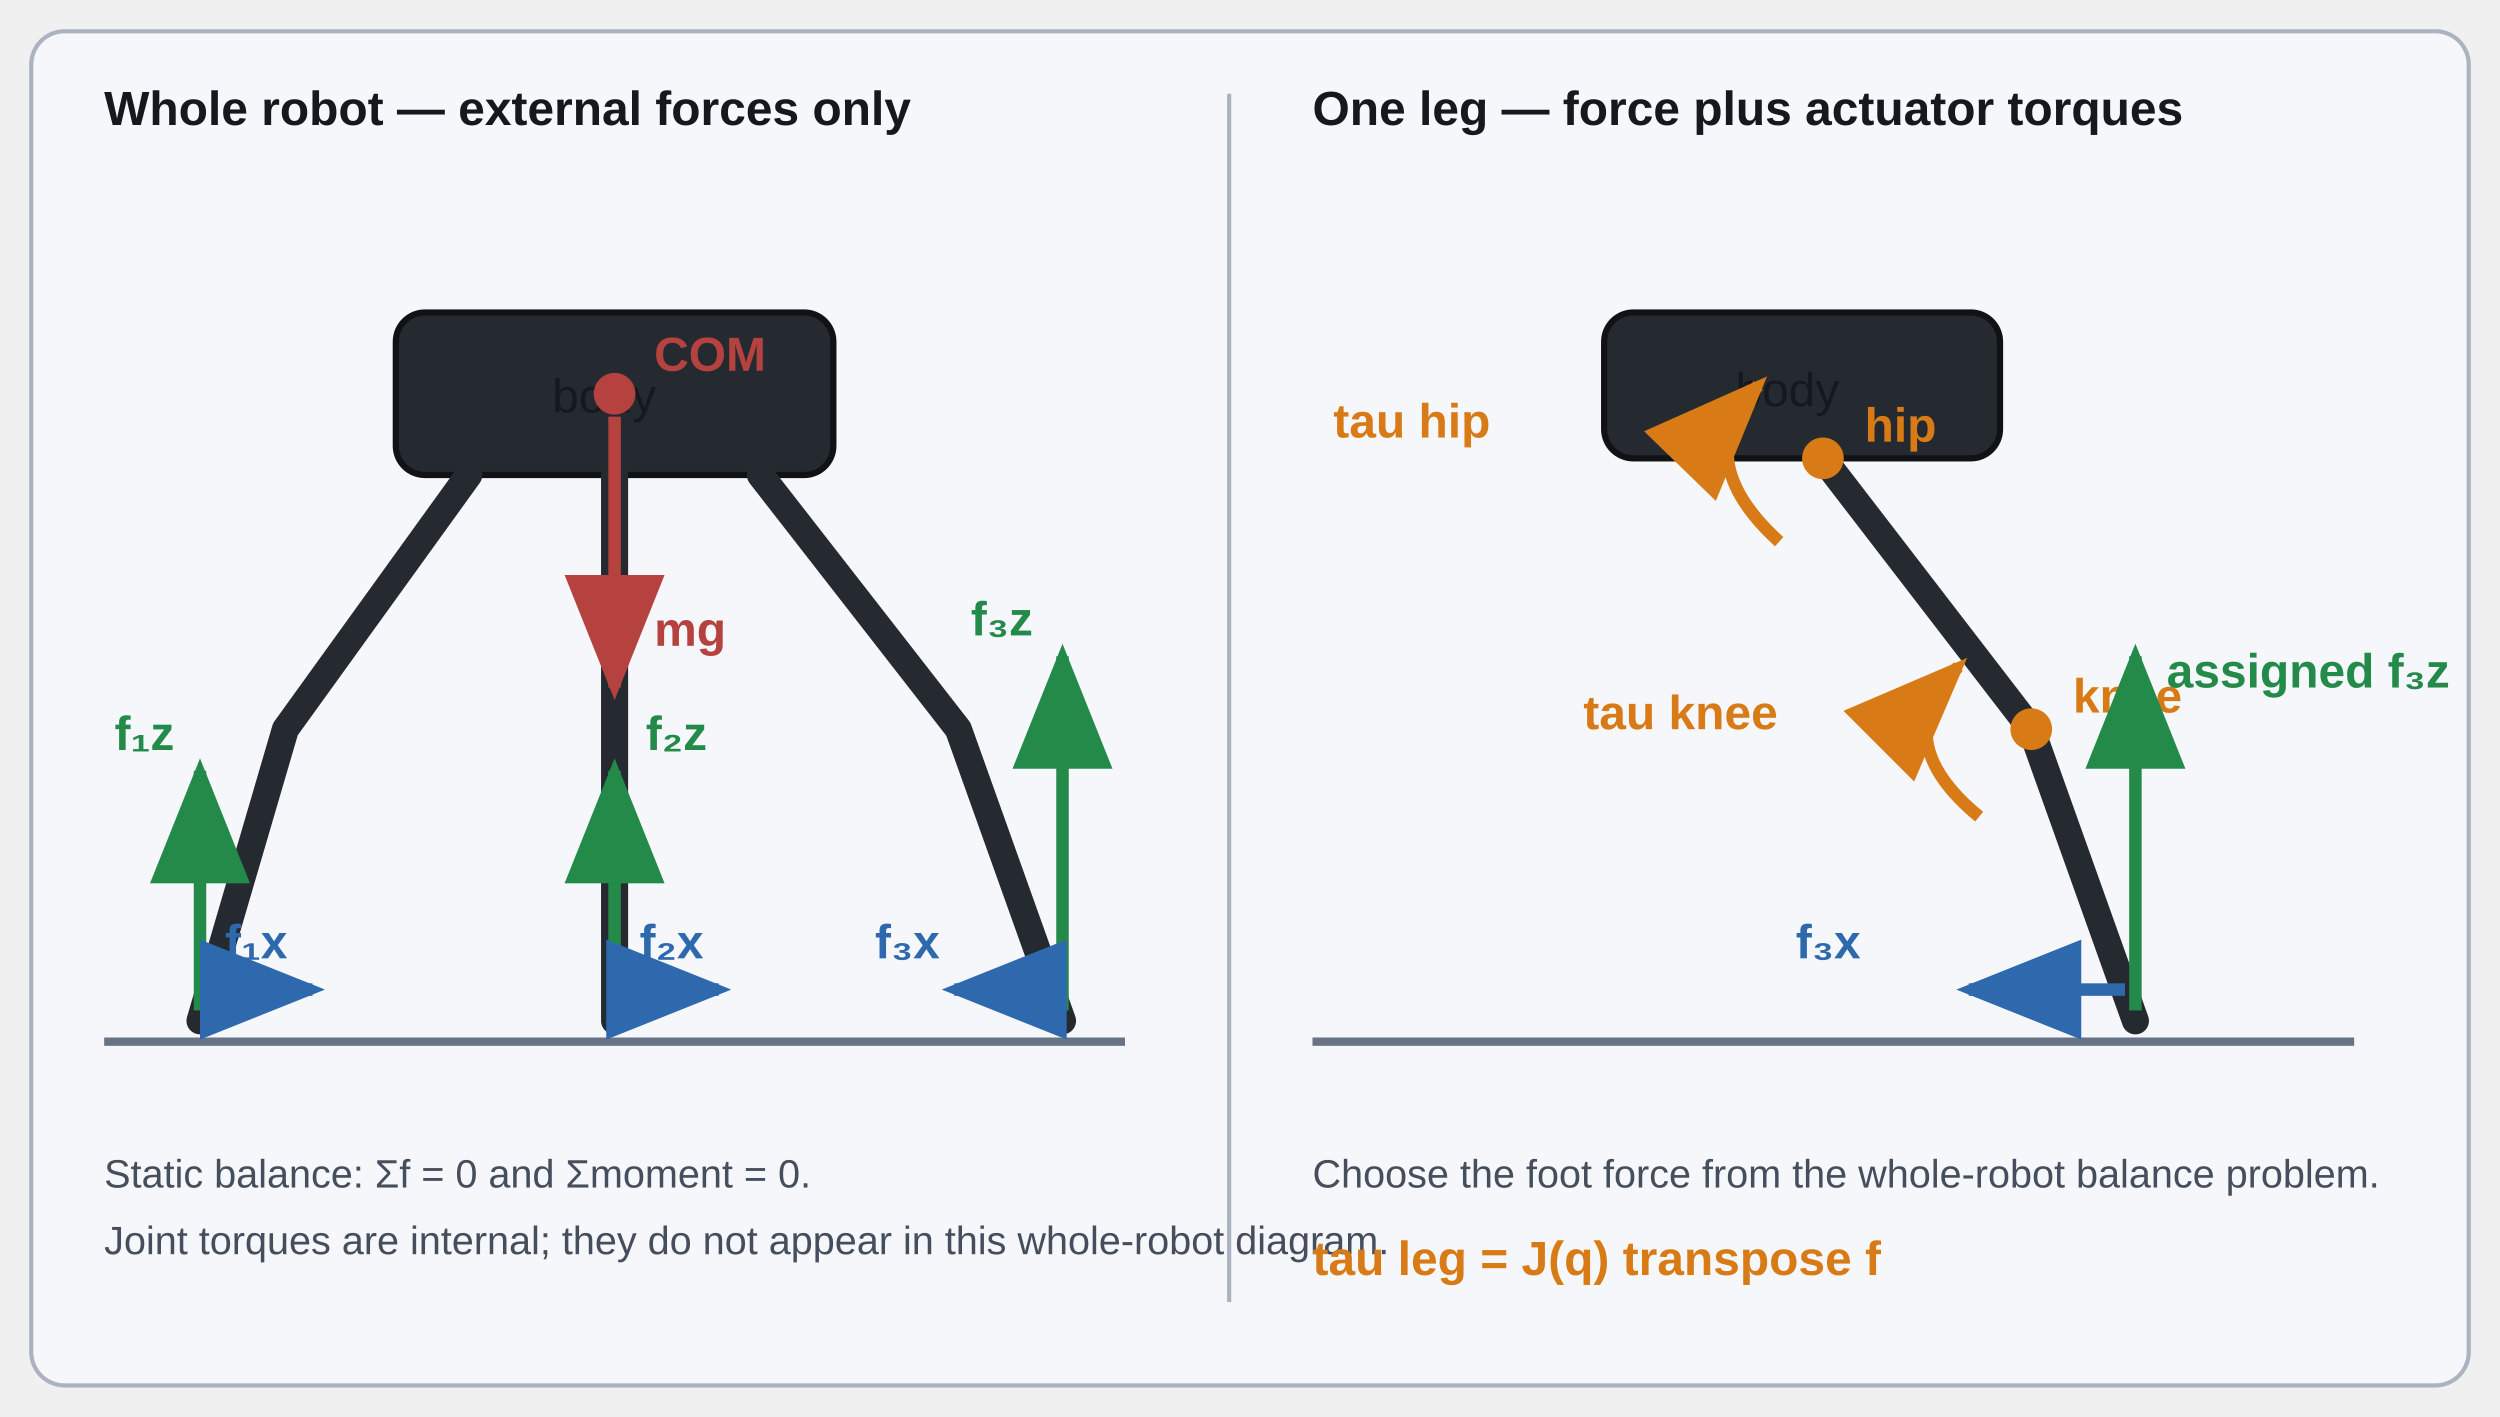
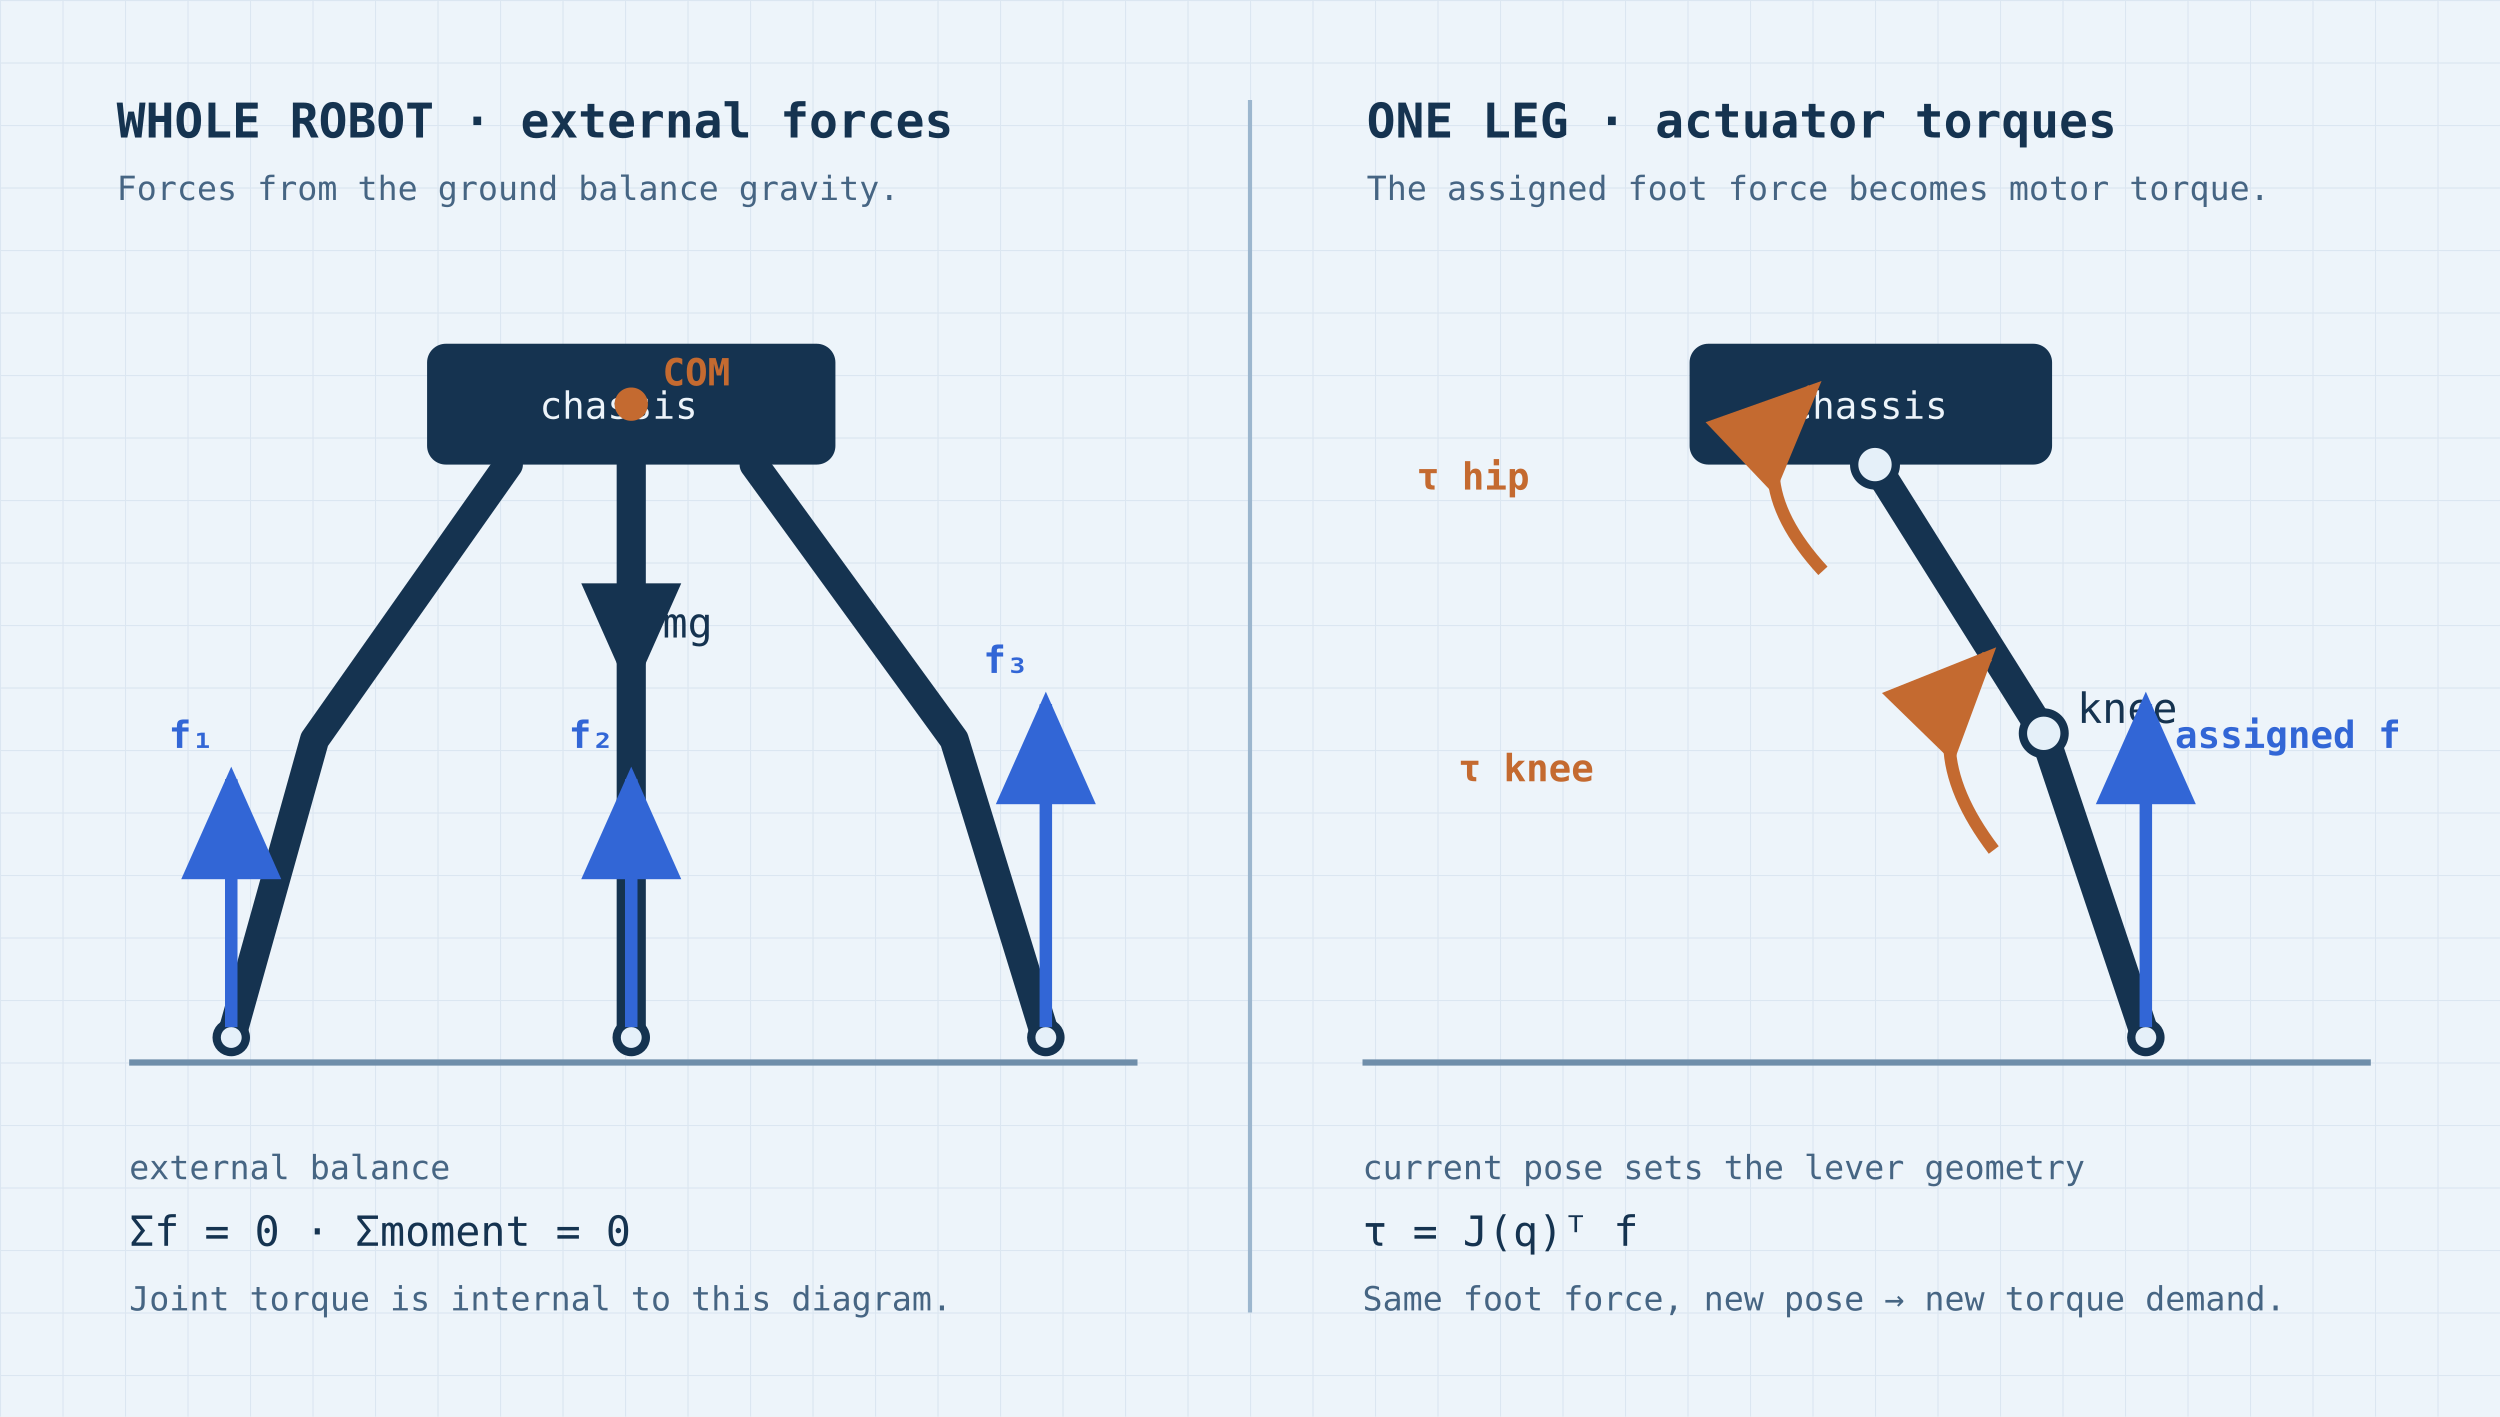
<svg xmlns="http://www.w3.org/2000/svg" width="1200" height="680" viewBox="0 0 1200 680" role="img" aria-labelledby="title desc">
  <defs>
-     <marker id="arrow-red" markerWidth="12" markerHeight="12" refX="9" refY="4" orient="auto">
-       <path d="M0 0L10 4L0 8Z" fill="#B5423F" />
+     <pattern id="grid" width="30" height="30" patternUnits="userSpaceOnUse">
+       <path d="M30 0H0V30" fill="none" stroke="#b9cce0" stroke-opacity=".34" />
+     </pattern>
+     <marker id="arrow-navy" markerWidth="10" markerHeight="10" refX="8" refY="4" orient="auto">
+       <path d="M0 0L9 4L0 8Z" fill="#153350" />
    </marker>
-     <marker id="arrow-green" markerWidth="12" markerHeight="12" refX="9" refY="4" orient="auto">
-       <path d="M0 0L10 4L0 8Z" fill="#238A4A" />
+     <marker id="arrow-blue" markerWidth="10" markerHeight="10" refX="8" refY="4" orient="auto">
+       <path d="M0 0L9 4L0 8Z" fill="#3266d6" />
    </marker>
-     <marker id="arrow-blue" markerWidth="12" markerHeight="12" refX="9" refY="4" orient="auto">
-       <path d="M0 0L10 4L0 8Z" fill="#2E69AD" />
-     </marker>
-     <marker id="arrow-orange" markerWidth="12" markerHeight="12" refX="9" refY="4" orient="auto">
-       <path d="M0 0L10 4L0 8Z" fill="#D87B16" />
+     <marker id="arrow-orange" markerWidth="10" markerHeight="10" refX="8" refY="4" orient="auto">
+       <path d="M0 0L9 4L0 8Z" fill="#c46a30" />
    </marker>
    <style>
-       .frame{fill:#F5F7FA;stroke:#AAB3BF;stroke-width:2}.robot{fill:#252A31;stroke:#101216;stroke-width:3}.leg{fill:none;stroke:#252A31;stroke-width:13;stroke-linecap:round;stroke-linejoin:round}.ground{stroke:#697386;stroke-width:4}.label{font-family:Arial,sans-serif;fill:#15181D;font-size:23px}.small{font-family:Arial,sans-serif;fill:#454E5C;font-size:19px}.red{fill:#B5423F;font-weight:bold}.green{fill:#238A4A;font-weight:bold}.blue{fill:#2E69AD;font-weight:bold}.orange{fill:#D87B16;font-weight:bold}.force{stroke:#238A4A;stroke-width:6;marker-end:url(#arrow-green)}.friction{stroke:#2E69AD;stroke-width:6;marker-end:url(#arrow-blue)}.weight{stroke:#B5423F;stroke-width:6;marker-end:url(#arrow-red)}.torque{stroke:#D87B16;stroke-width:6;fill:none;marker-end:url(#arrow-orange)}
+       .ink{stroke:#153350}.robot{fill:#153350}.link{fill:none;stroke:#153350;stroke-width:14;stroke-linecap:round;stroke-linejoin:round}.ground{stroke:#6f8eaa;stroke-width:3}.divider{stroke:#9cb6ce;stroke-width:2}.label{font-family:'JetBrains Mono',monospace;fill:#153350;font-size:20px}.small{font-family:'JetBrains Mono',monospace;fill:#466583;font-size:16px}.heading{font-family:'JetBrains Mono',monospace;fill:#153350;font-size:23px;font-weight:600}.force{stroke:#3266d6;stroke-width:6;marker-end:url(#arrow-blue)}.weight{stroke:#153350;stroke-width:6;marker-end:url(#arrow-navy)}.moment{stroke:#c46a30;stroke-width:6;fill:none;marker-end:url(#arrow-orange)}.joint{fill:#e5f0f9;stroke:#153350;stroke-width:4}.force-label{font-family:'JetBrains Mono',monospace;fill:#3266d6;font-size:18px;font-weight:600}.moment-label{font-family:'JetBrains Mono',monospace;fill:#c46a30;font-size:18px;font-weight:600}
    </style>
  </defs>
-   <rect class="frame" x="15" y="15" width="1170" height="650" rx="16" />
-   <text class="label" x="50" y="60" font-weight="bold">Whole robot — external forces only</text>
-   <line class="ground" x1="50" y1="500" x2="540" y2="500" />
-   <rect class="robot" x="190" y="150" width="210" height="78" rx="14" />
-   <text class="label" x="265" y="198" fill="#FFF">body</text>
-   <circle cx="295" cy="189" r="10" fill="#B5423F" />
-   <text class="label red" x="314" y="178">COM</text>
-   <path class="leg" d="M225 228 L137 350 L96 490" />
-   <path class="leg" d="M295 228 L295 365 L295 490" />
-   <path class="leg" d="M365 228 L460 350 L510 490" />
-   <line class="weight" x1="295" y1="200" x2="295" y2="330" />
-   <text class="label red" x="314" y="310">mg</text>
-   <line class="force" x1="96" y1="485" x2="96" y2="370" />
-   <text class="label green" x="55" y="360">f₁z</text>
-   <line class="force" x1="295" y1="485" x2="295" y2="370" />
-   <text class="label green" x="310" y="360">f₂z</text>
-   <line class="force" x1="510" y1="485" x2="510" y2="315" />
-   <text class="label green" x="466" y="305">f₃z</text>
-   <line class="friction" x1="96" y1="475" x2="150" y2="475" />
-   <text class="label blue" x="108" y="460">f₁x</text>
-   <line class="friction" x1="295" y1="475" x2="345" y2="475" />
-   <text class="label blue" x="307" y="460">f₂x</text>
-   <line class="friction" x1="510" y1="475" x2="458" y2="475" />
-   <text class="label blue" x="420" y="460">f₃x</text>
-   <text class="small" x="50" y="570">Static balance: Σf = 0 and Σmoment = 0.</text>
-   <text class="small" x="50" y="602">Joint torques are internal; they do not appear in this whole-robot diagram.</text>
-   <line x1="590" y1="45" x2="590" y2="625" stroke="#AAB3BF" stroke-width="2" />
-   <text class="label" x="630" y="60" font-weight="bold">One leg — force plus actuator torques</text>
-   <line class="ground" x1="630" y1="500" x2="1130" y2="500" />
-   <rect class="robot" x="770" y="150" width="190" height="70" rx="14" />
-   <text class="label" x="833" y="195" fill="#FFF">body</text>
-   <path class="leg" d="M875 220 L975 350 L1025 490" />
-   <circle cx="875" cy="220" r="10" fill="#D87B16" />
-   <text class="label orange" x="895" y="212">hip</text>
-   <circle cx="975" cy="350" r="10" fill="#D87B16" />
-   <text class="label orange" x="995" y="342">knee</text>
-   <line class="force" x1="1025" y1="485" x2="1025" y2="315" />
-   <text class="label green" x="1040" y="330">assigned f₃z</text>
-   <line class="friction" x1="1020" y1="475" x2="945" y2="475" />
-   <text class="label blue" x="862" y="460">f₃x</text>
-   <path class="torque" d="M854 260 Q810 220 844 185" />
-   <text class="label orange" x="640" y="210">tau hip</text>
-   <path class="torque" d="M950 392 Q905 355 940 320" />
-   <text class="label orange" x="760" y="350">tau knee</text>
-   <text class="small" x="630" y="570">Choose the foot force from the whole-robot balance problem.</text>
-   <text class="label orange" x="630" y="612">tau leg = J(q) transpose f</text>
+   <rect width="1200" height="680" fill="#edf4fa" />
+   <rect width="1200" height="680" fill="url(#grid)" />
+   <text class="heading" x="56" y="66">WHOLE ROBOT · external forces</text>
+   <text class="small" x="56" y="96">Forces from the ground balance gravity.</text>
+   <text class="heading" x="656" y="66">ONE LEG · actuator torques</text>
+   <text class="small" x="656" y="96">The assigned foot force becomes motor torque.</text>
+   <line class="divider" x1="600" y1="48" x2="600" y2="630" />
+   <line class="ground" x1="62" y1="510" x2="546" y2="510" />
+   <line class="ground" x1="654" y1="510" x2="1138" y2="510" />
+   <rect class="robot" x="205" y="165" width="196" height="58" rx="9" />
+   <text x="259" y="201" font-family="'JetBrains Mono',monospace" font-size="18" fill="#edf4fa">chassis</text>
+   <circle cx="303" cy="194" r="8" fill="#c46a30" />
+   <text class="moment-label" x="318" y="185">COM</text>
+   <path class="link" d="M244 223L151 355L111 498" />
+   <path class="link" d="M303 223L303 372L303 498" />
+   <path class="link" d="M362 223L458 355L502 498" />
+   <circle class="joint" cx="111" cy="498" r="7" />
+   <circle class="joint" cx="303" cy="498" r="7" />
+   <circle class="joint" cx="502" cy="498" r="7" />
+   <line class="weight" x1="303" y1="205" x2="303" y2="328" />
+   <text class="label" x="318" y="306">mg</text>
+   <line class="force" x1="111" y1="493" x2="111" y2="374" />
+   <text class="force-label" x="81" y="359">f₁</text>
+   <line class="force" x1="303" y1="493" x2="303" y2="374" />
+   <text class="force-label" x="273" y="359">f₂</text>
+   <line class="force" x1="502" y1="493" x2="502" y2="338" />
+   <text class="force-label" x="472" y="323">f₃</text>
+   <text class="small" x="62" y="566">external balance</text>
+   <text class="label" x="62" y="598">Σf = 0   ·   Σmoment = 0</text>
+   <text class="small" x="62" y="629">Joint torque is internal to this diagram.</text>
+   <rect class="robot" x="811" y="165" width="174" height="58" rx="9" />
+   <text x="859" y="201" font-family="'JetBrains Mono',monospace" font-size="18" fill="#edf4fa">chassis</text>
+   <path class="link" d="M900 223L981 352L1030 498" />
+   <circle class="joint" cx="900" cy="223" r="10" />
+   <circle class="joint" cx="981" cy="352" r="10" />
+   <circle class="joint" cx="1030" cy="498" r="7" />
+   <text class="label" x="920" y="217">hip</text>
+   <text class="label" x="997" y="347">knee</text>
+   <line class="force" x1="1030" y1="493" x2="1030" y2="338" />
+   <text class="force-label" x="1044" y="359">assigned f</text>
+   <path class="moment" d="M875 274Q830 225 870 187" />
+   <text class="moment-label" x="680" y="235">τ hip</text>
+   <path class="moment" d="M957 408Q916 354 954 315" />
+   <text class="moment-label" x="700" y="375">τ knee</text>
+   <text class="small" x="654" y="566">current pose sets the lever geometry</text>
+   <text class="label" x="654" y="598">τ = J(q)ᵀ f</text>
+   <text class="small" x="654" y="629">Same foot force, new pose → new torque demand.</text>
</svg>
